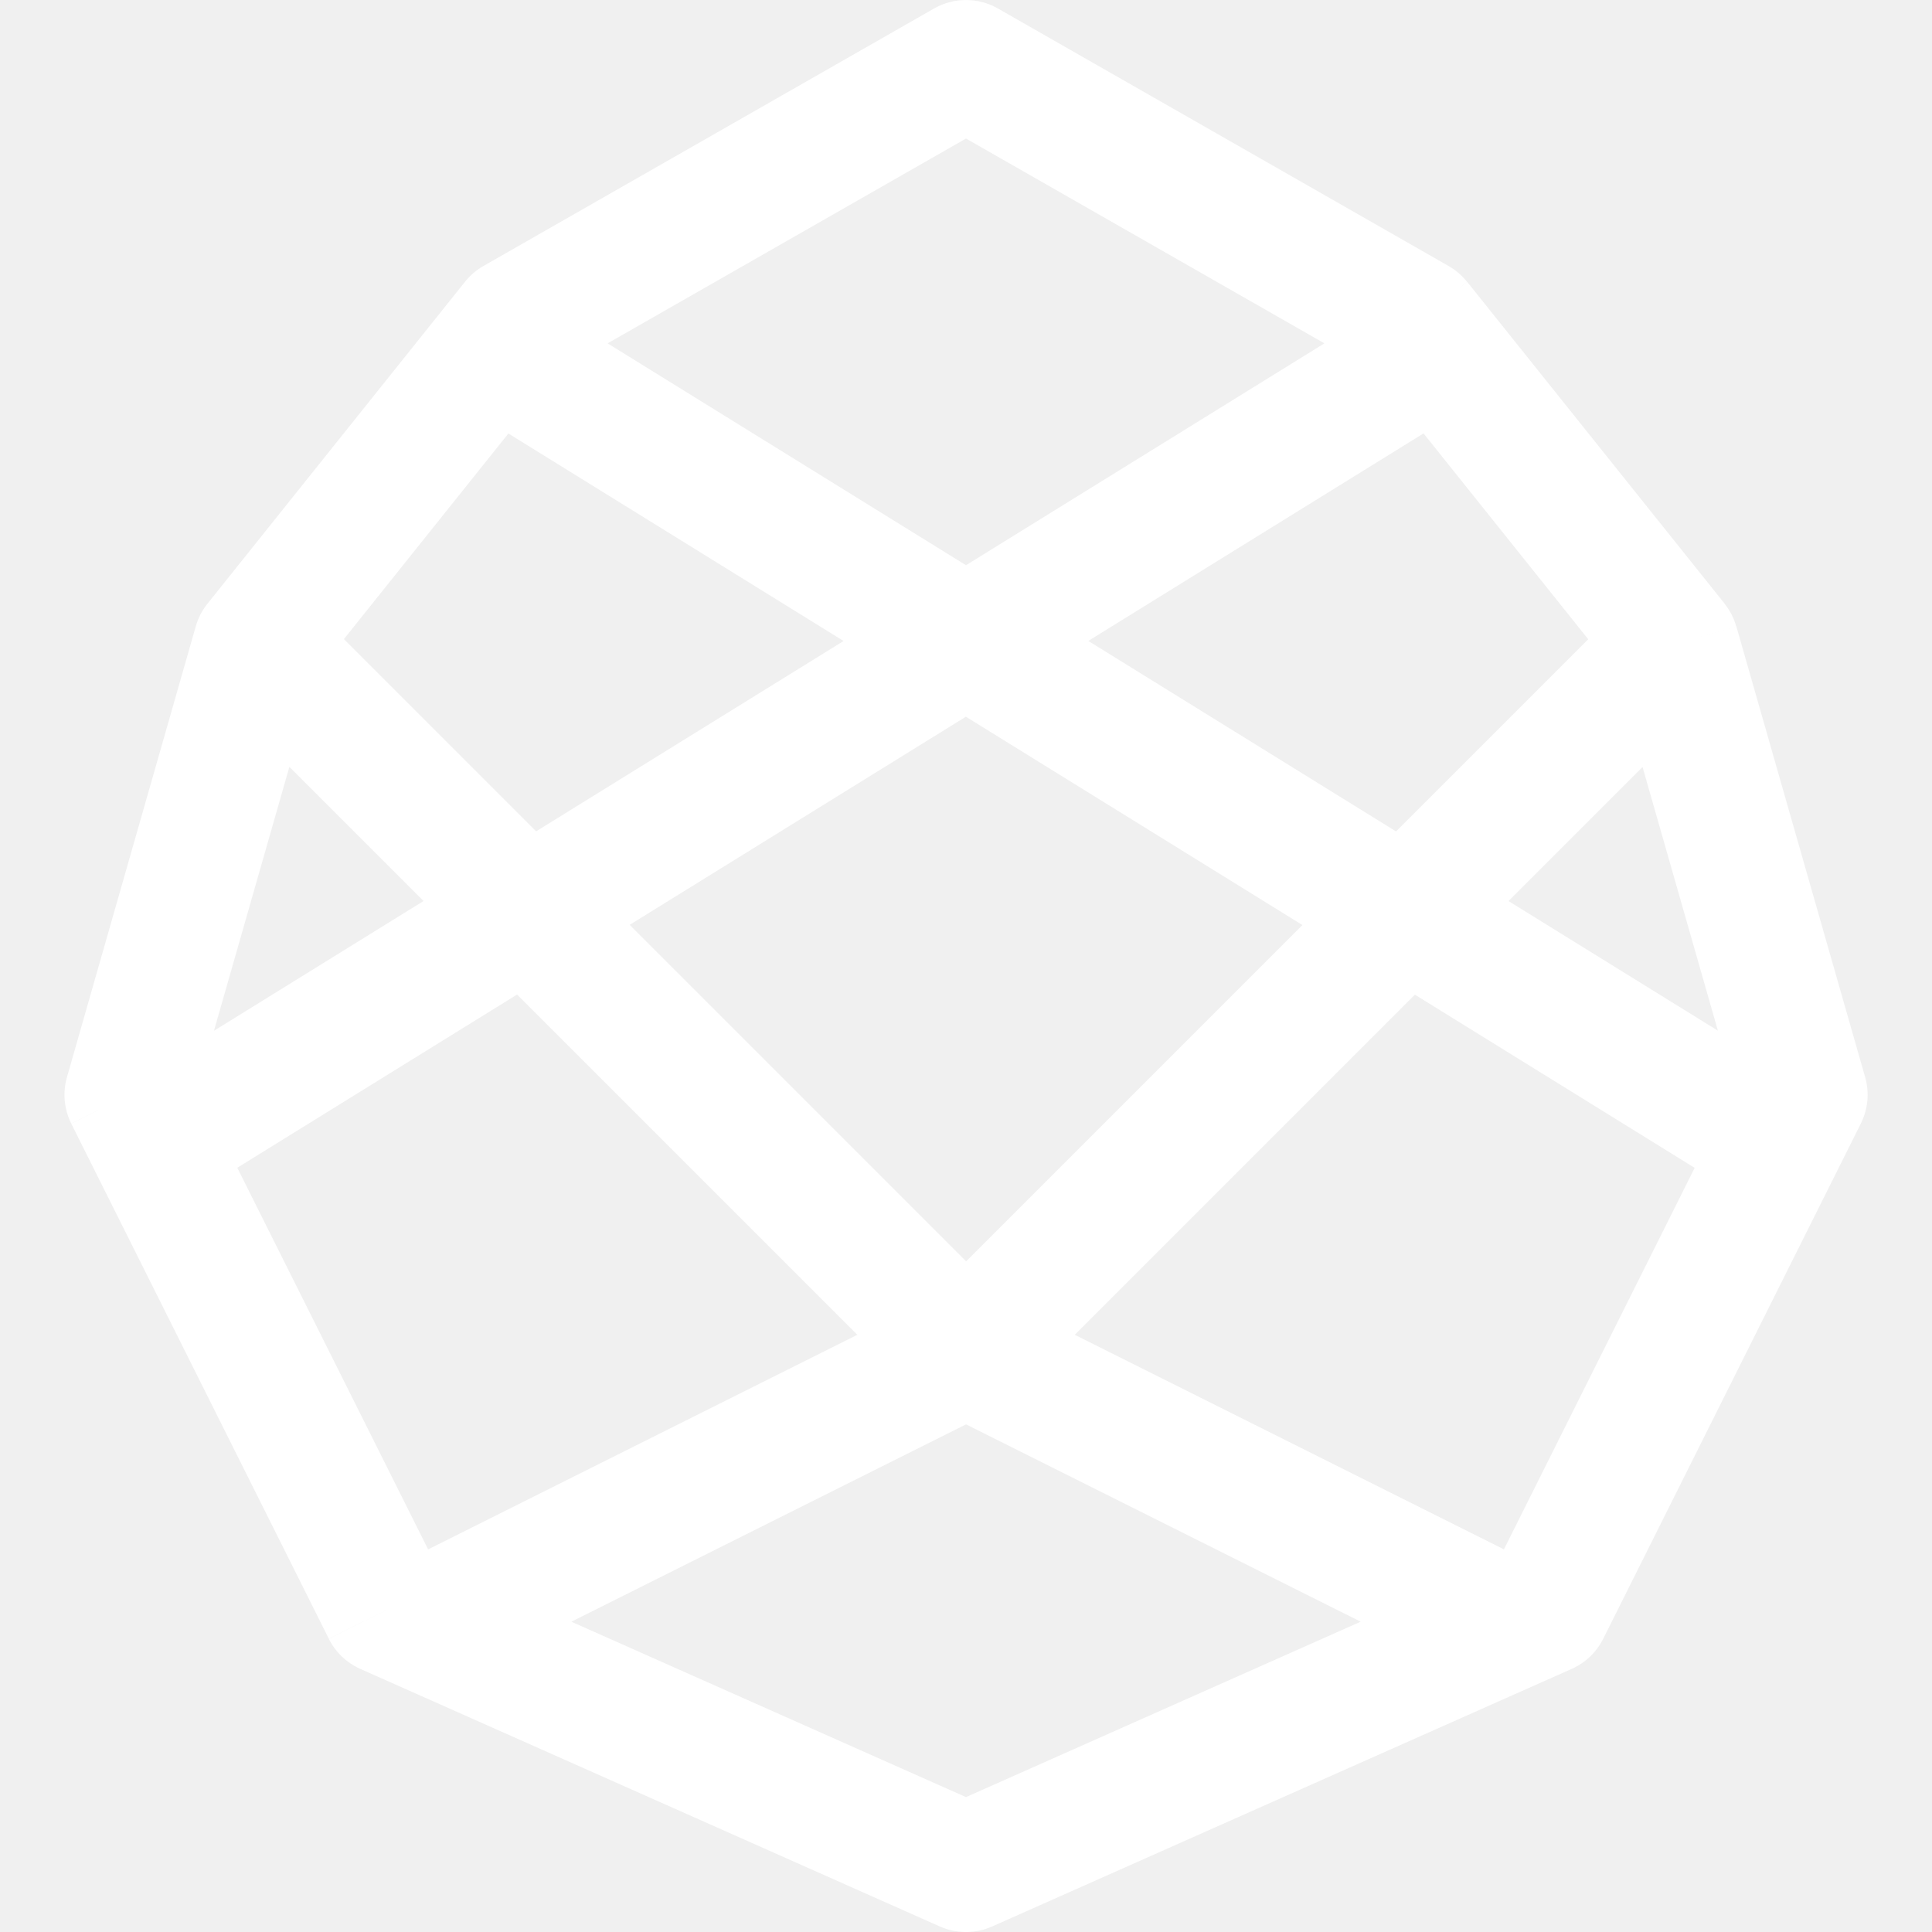
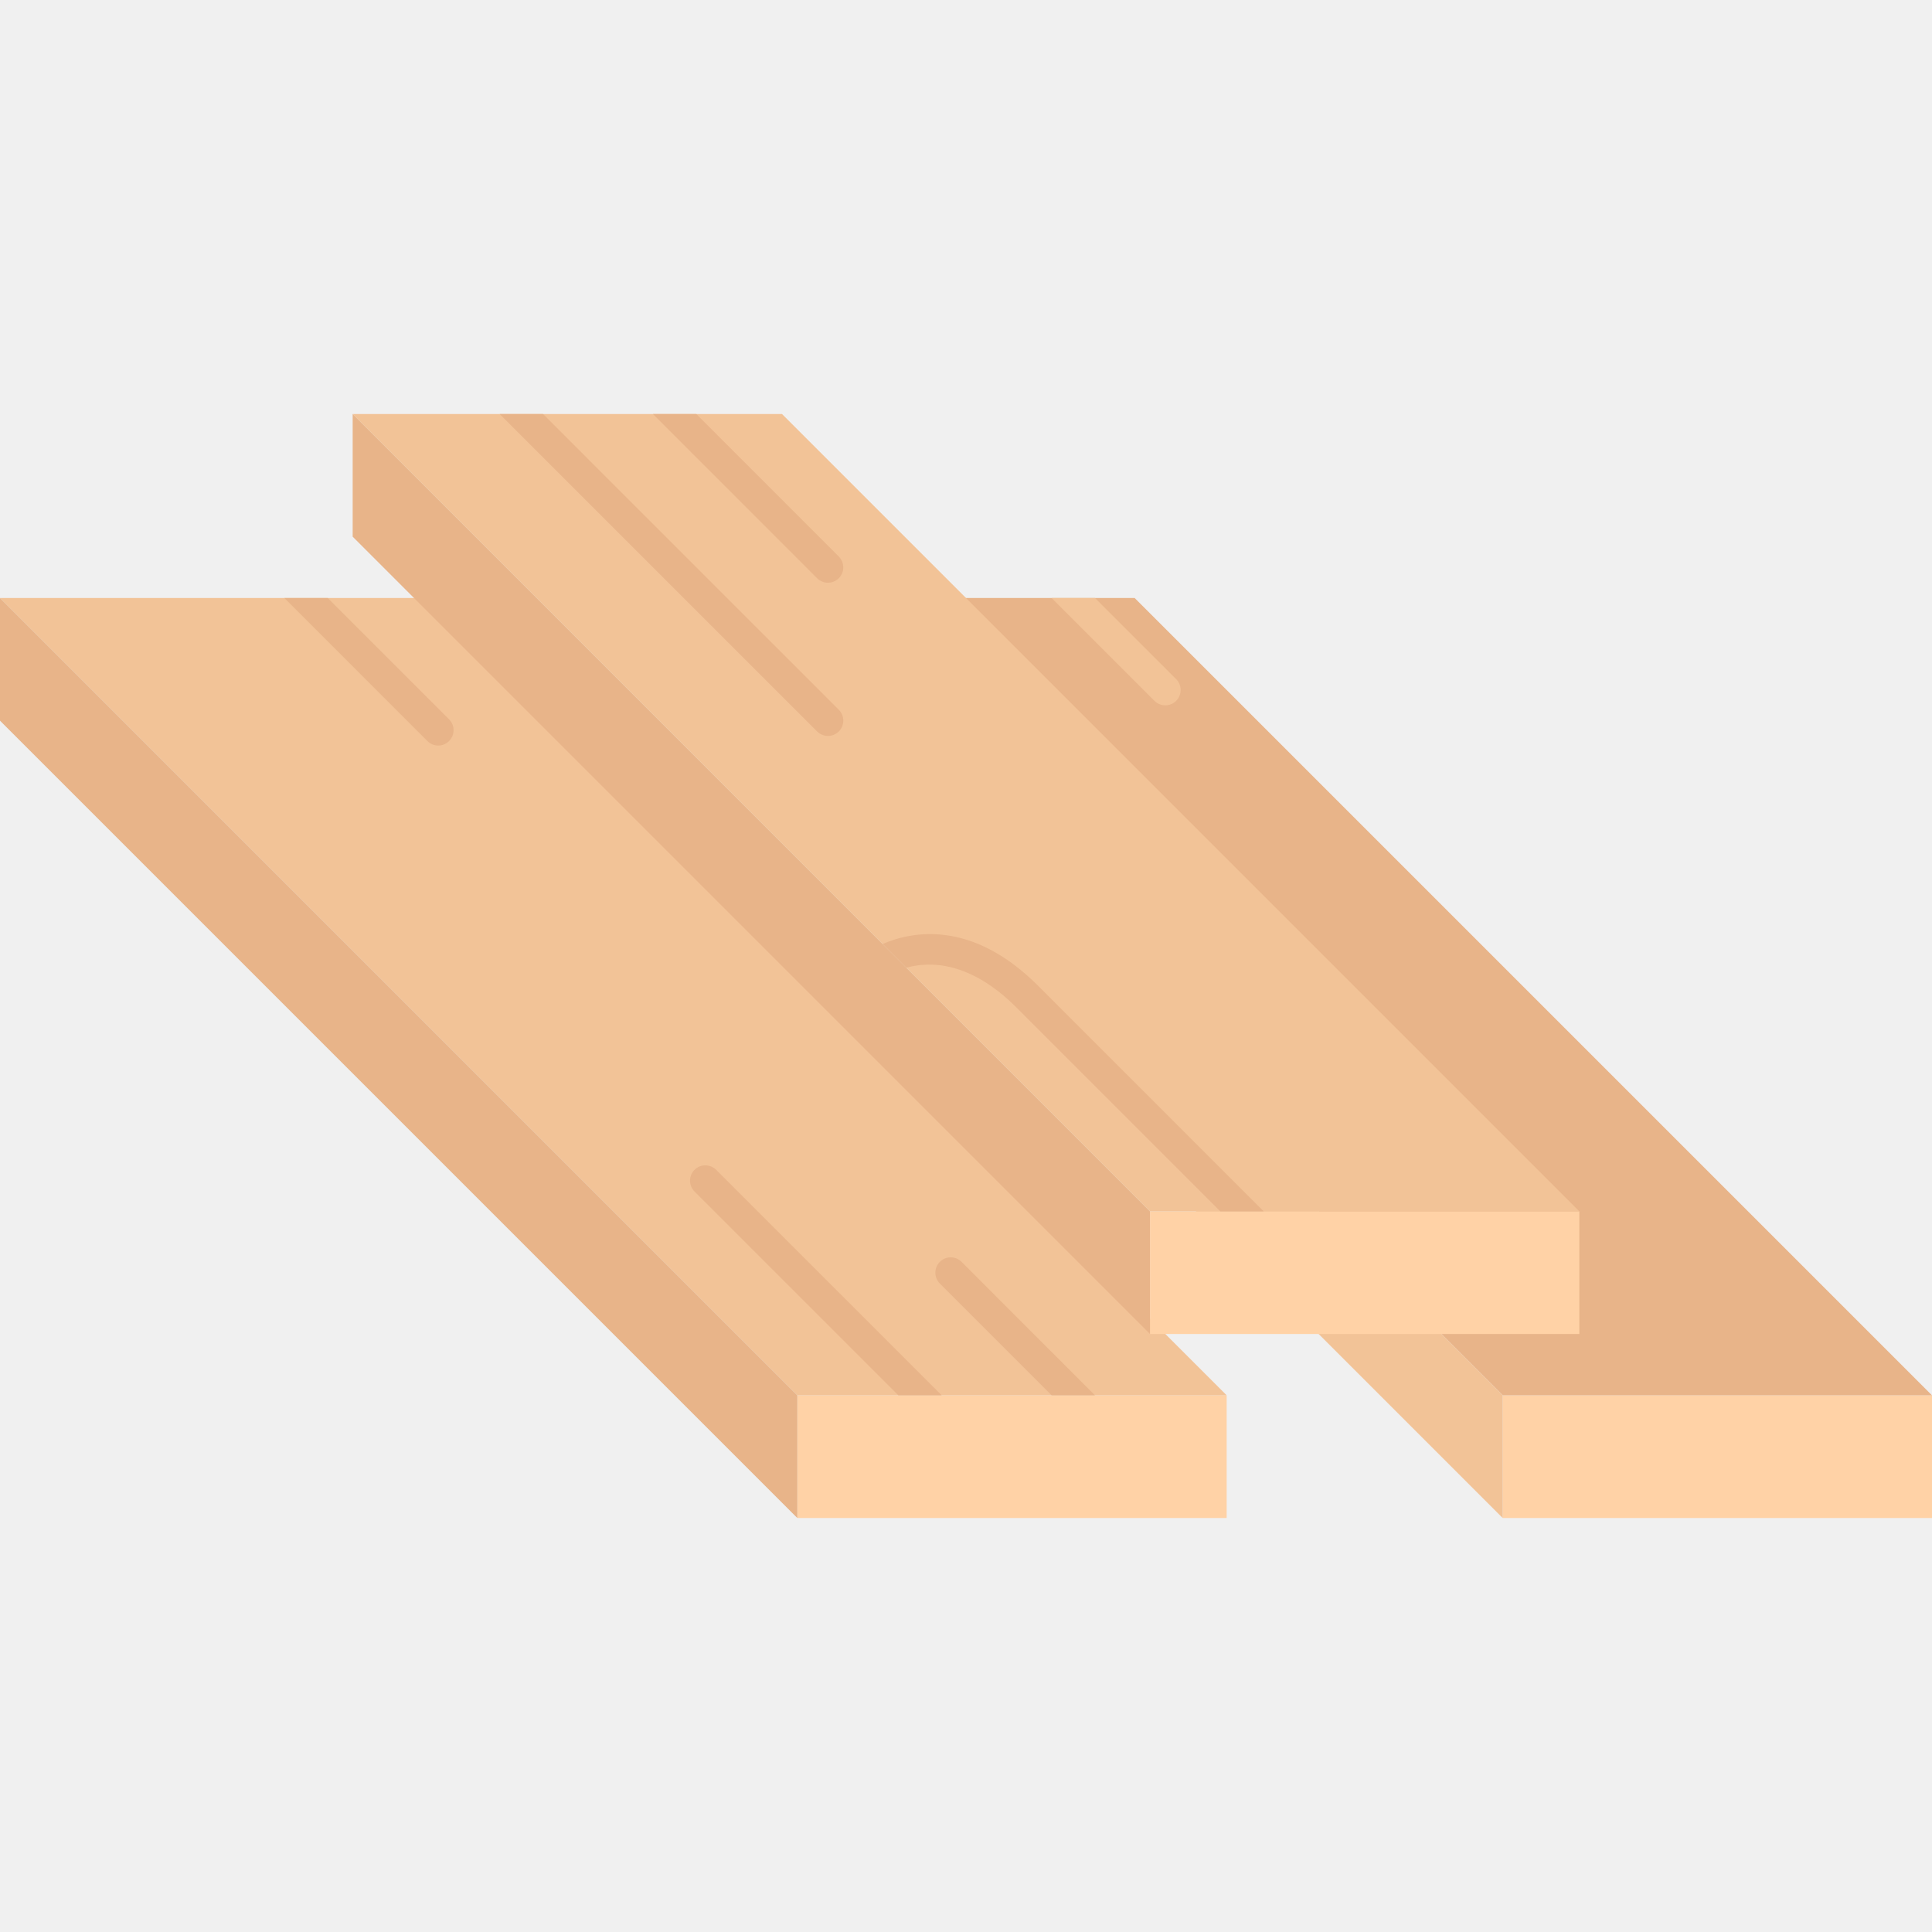
- <svg xmlns="http://www.w3.org/2000/svg" width="15" height="15" preserveAspectRatio="xMidYMid meet" viewBox="0 0 15 15" style="-ms-transform: rotate(360deg); -webkit-transform: rotate(360deg); transform: rotate(360deg);">
-   <g fill="none">
-     <path d="M7.5.5l.248-.434a.5.5 0 0 0-.496 0L7.5.5zM4 2.5l-.248-.434a.5.5 0 0 0-.142.122L4 2.5zM2 5l-.39-.312a.5.5 0 0 0-.09.175L2 5zM1 8.5l-.48-.137a.5.5 0 0 0 .033.36L1 8.5zm2 4l-.447.224a.5.5 0 0 0 .244.233L3 12.5zm4.5 2l-.203.457a.5.5 0 0 0 .406 0L7.5 14.5zm4.5-2l.203.457a.5.5 0 0 0 .244-.233L12 12.5zm2-4l.447.224a.5.5 0 0 0 .034-.361L14 8.5zM13 5l.48-.137a.5.5 0 0 0-.09-.175L13 5zm-2-2.5l.39-.312a.499.499 0 0 0-.142-.122L11 2.5zM7.252.066l-3.5 2l.496.868l3.5-2l-.496-.868zM3.61 2.188l-2 2.5l.78.624l2-2.5l-.78-.624zM1.52 4.863l-1 3.5l.96.274l1-3.5l-.96-.274zm-.967 3.86l2 4l.894-.447l-2-4l-.894.448zm2.244 4.234l4.5 2l.406-.914l-4.5-2l-.406.914zm4.906 2l4.5-2l-.406-.914l-4.5 2l.406.914zm4.744-2.233l2-4l-.894-.448l-2 4l.894.448zm2.034-4.361l-1-3.5l-.962.274l1 3.5l.962-.274zm-1.09-3.675l-2-2.5l-.781.624l2 2.5l.78-.624zm-2.143-2.622l-3.5-2l-.496.868l3.5 2l.496-.868zm-8.011.86l10.5 6.5l.526-.851l-10.5-6.5l-.526.85zm8-.851l-10.5 6.5l.526.85l10.5-6.5l-.526-.85zm-9.59 3.279l5.5 5.5l.707-.708l-5.5-5.5l-.708.708zm5.63 5.593l4 2l.447-.894l-4-2l-.448.894zm5.37-6.3l-5.5 5.5l.707.707l5.5-5.5l-.708-.708zm-5.37 5.406l-4 2l.447.894l4-2l-.448-.894z" fill="#FFFFFF" />
+ <svg xmlns="http://www.w3.org/2000/svg" height="504pt" viewBox="0 -108 504 504" width="504pt">
+   <path d="m392 256h112v32h-112zm0 0" fill="#ffd2a6" />
+   <path d="m392 256h112l-208-208h-112zm0 0" fill="#e8b489" />
+   <path d="m392 288v-32l-208-208v32zm0 0" fill="#f2c397" />
+   <path d="m208 256h112v32h-112zm0 0" fill="#ffd2a6" />
+   <path d="m208 256h112l-208-208h-112zm0 0" fill="#f2c397" />
+   <path d="m208 288v-32l-208-208v32zm0 0" fill="#e8b489" />
+   <path d="m300 208h112v32h-112zm0 0" fill="#ffd2a6" />
+   <path d="m300 208h112l-208-208h-112zm0 0" fill="#f2c397" />
+   <path d="m300 240v-32l-208-208v32zm0 0" fill="#e8b489" />
+   <path d="m270.824 149.168 58.824 58.832h-11.312l-53.168-53.168c-12.09-12.078-22.527-12.113-28.734-10.391l-6.168-6.184c7.496-3.258 23.133-6.504 40.559 10.91zm0 0" fill="#e8b489" />
+   <path d="m304 76c-1.023 0-2.047-.391-2.832-1.168l-26.832-26.832h11.312l21.176 21.168c1.559 1.559 1.559 4.098 0 5.656-.777.785-1.801 1.176-2.824 1.176zm0 0" fill="#f2c397" />
+   <g fill="#e8b489">
+     <path d="m250.832 221.168 34.824 34.832h-11.312l-29.168-29.168c-1.559-1.559-1.559-4.098 0-5.656 1.559-1.559 4.09-1.566 5.656-.008zm0 0" />
+     <path d="m234.352 256-53.176-53.168c-1.559-1.559-1.559-4.098 0-5.656 1.559-1.559 4.098-1.559 5.656 0l58.832 58.824zm0 0" />
+     <path d="m215.992 44.016c-1.023 0-2.047-.391-2.832-1.168l-42.832-42.848h11.312l37.176 37.184c1.559 1.559 1.559 4.098 0 5.656-.777.785-1.801 1.176-2.824 1.176zm0 0" />
+     <path d="m215.992 83.984c-1.023 0-2.047-.391-2.832-1.168l-82.816-82.816h11.312l77.168 77.16c1.559 1.559 1.559 4.098 0 5.656-.785.777-1.809 1.168-2.832 1.168zm0 0" />
+     <path d="m114.328 86.488c-1.023 0-2.047-.391-2.832-1.168l-37.32-37.32h11.312l31.664 31.656c1.559 1.559 1.559 4.098 0 5.656-.777.785-1.801 1.176-2.824 1.176zm0 0" />
  </g>
-   <rect x="0" y="0" width="15" height="15" fill="rgba(0, 0, 0, 0)" />
</svg>
